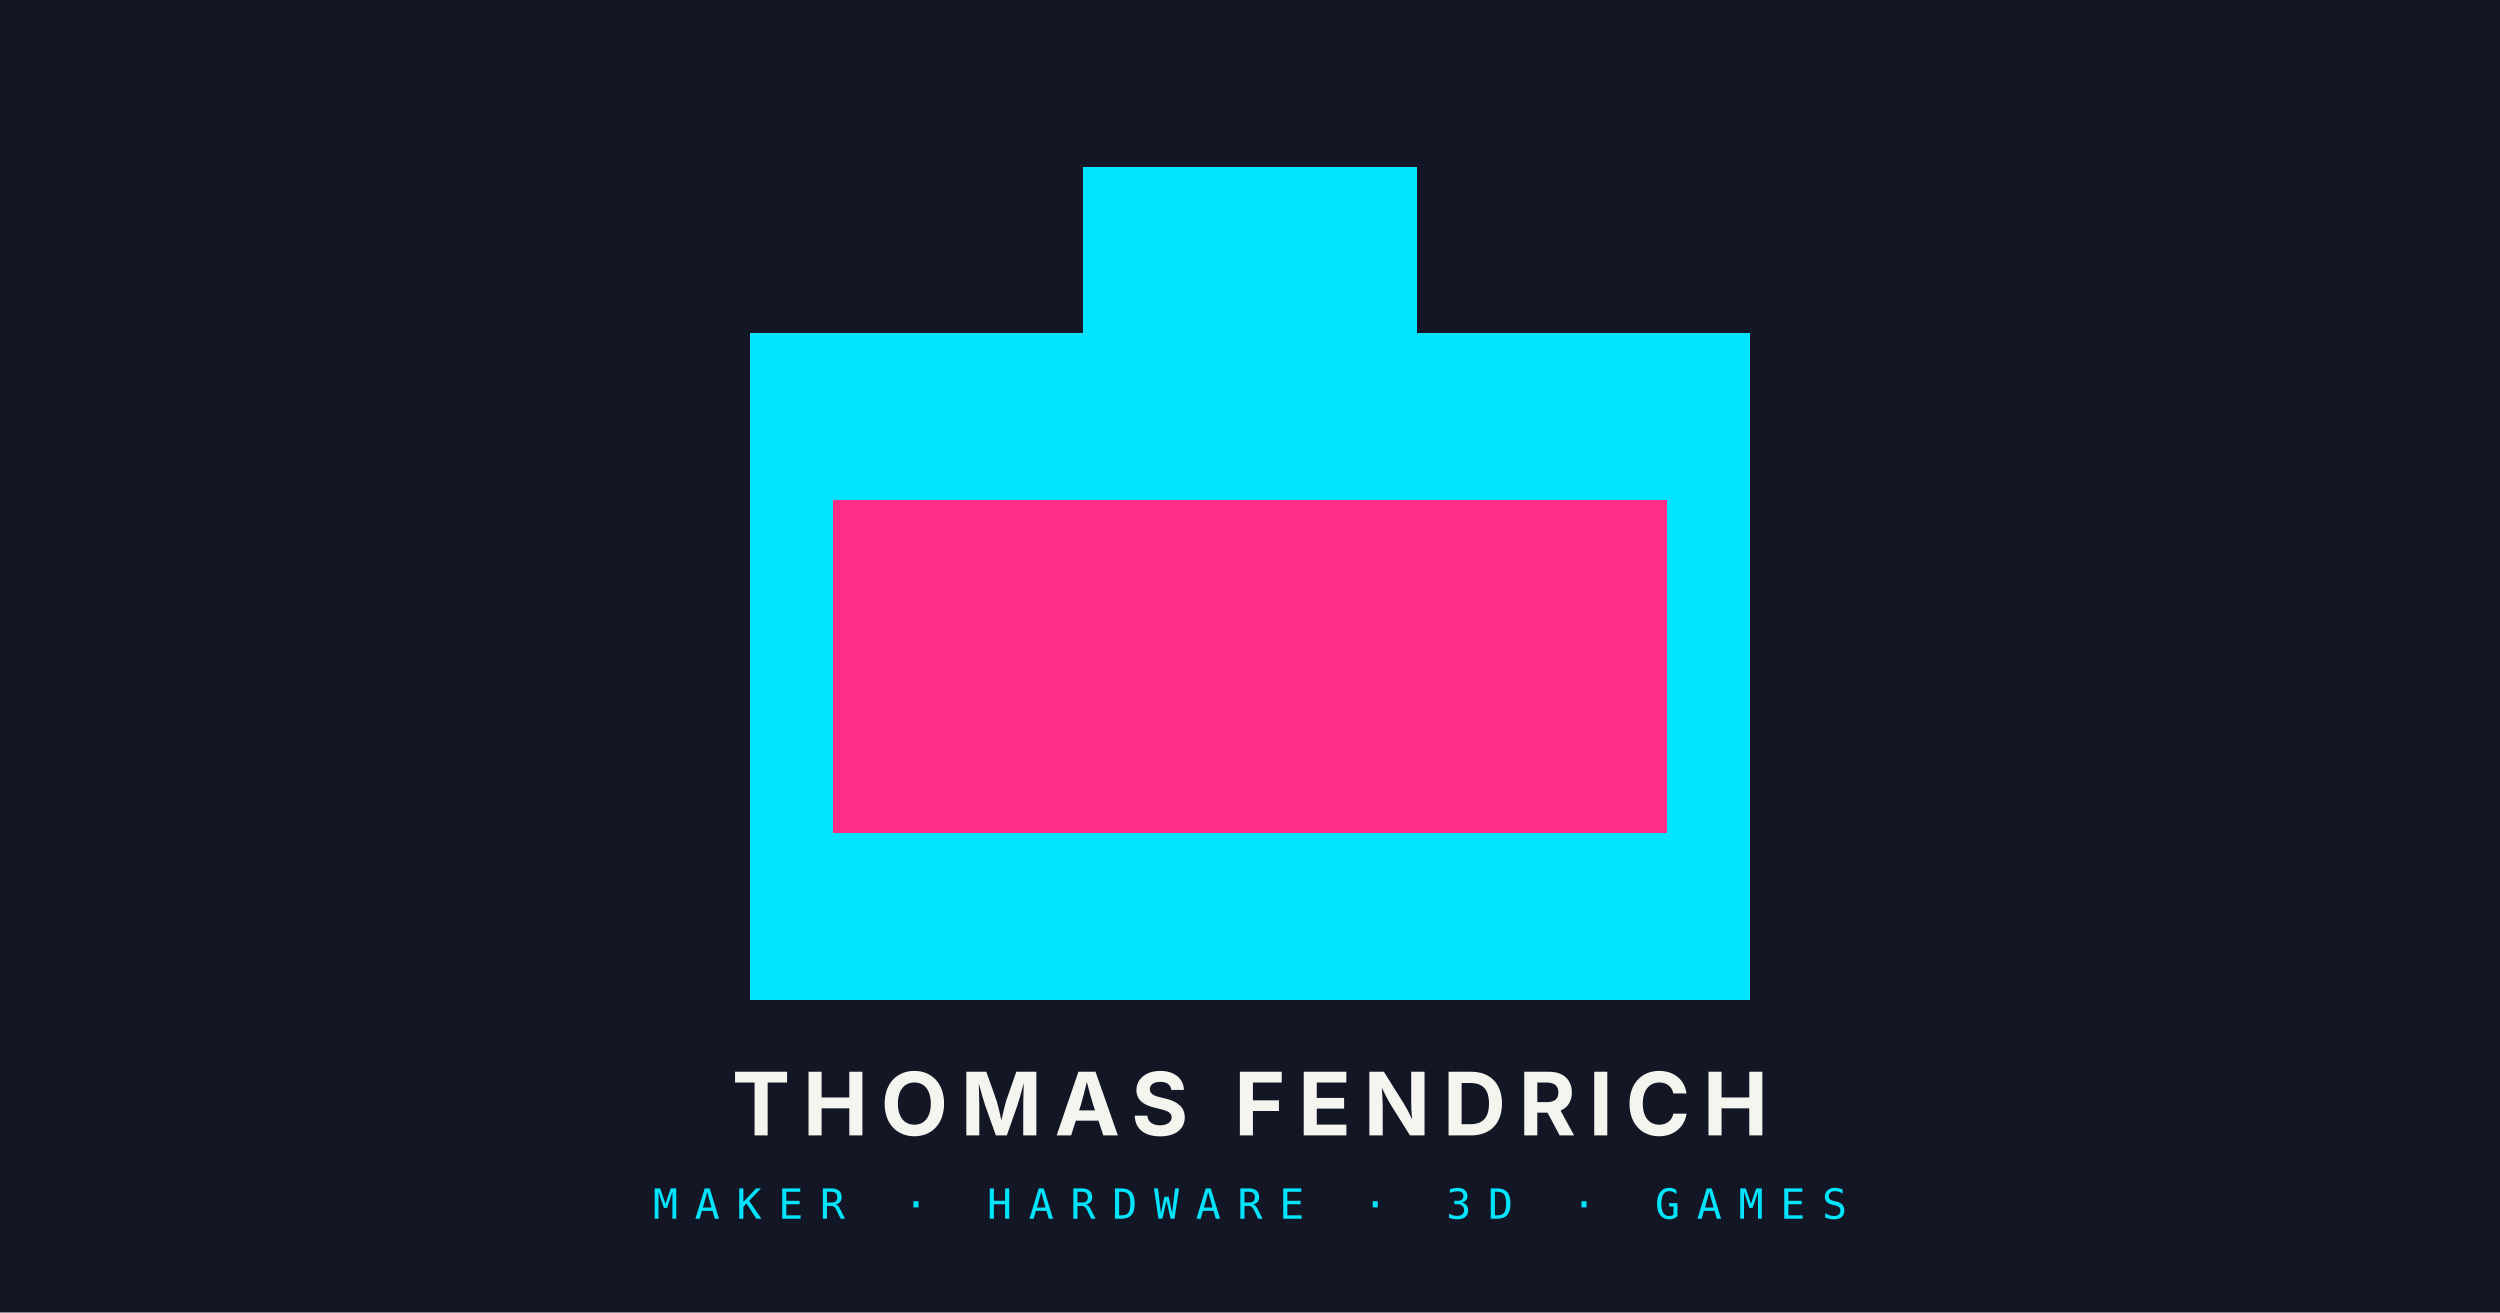
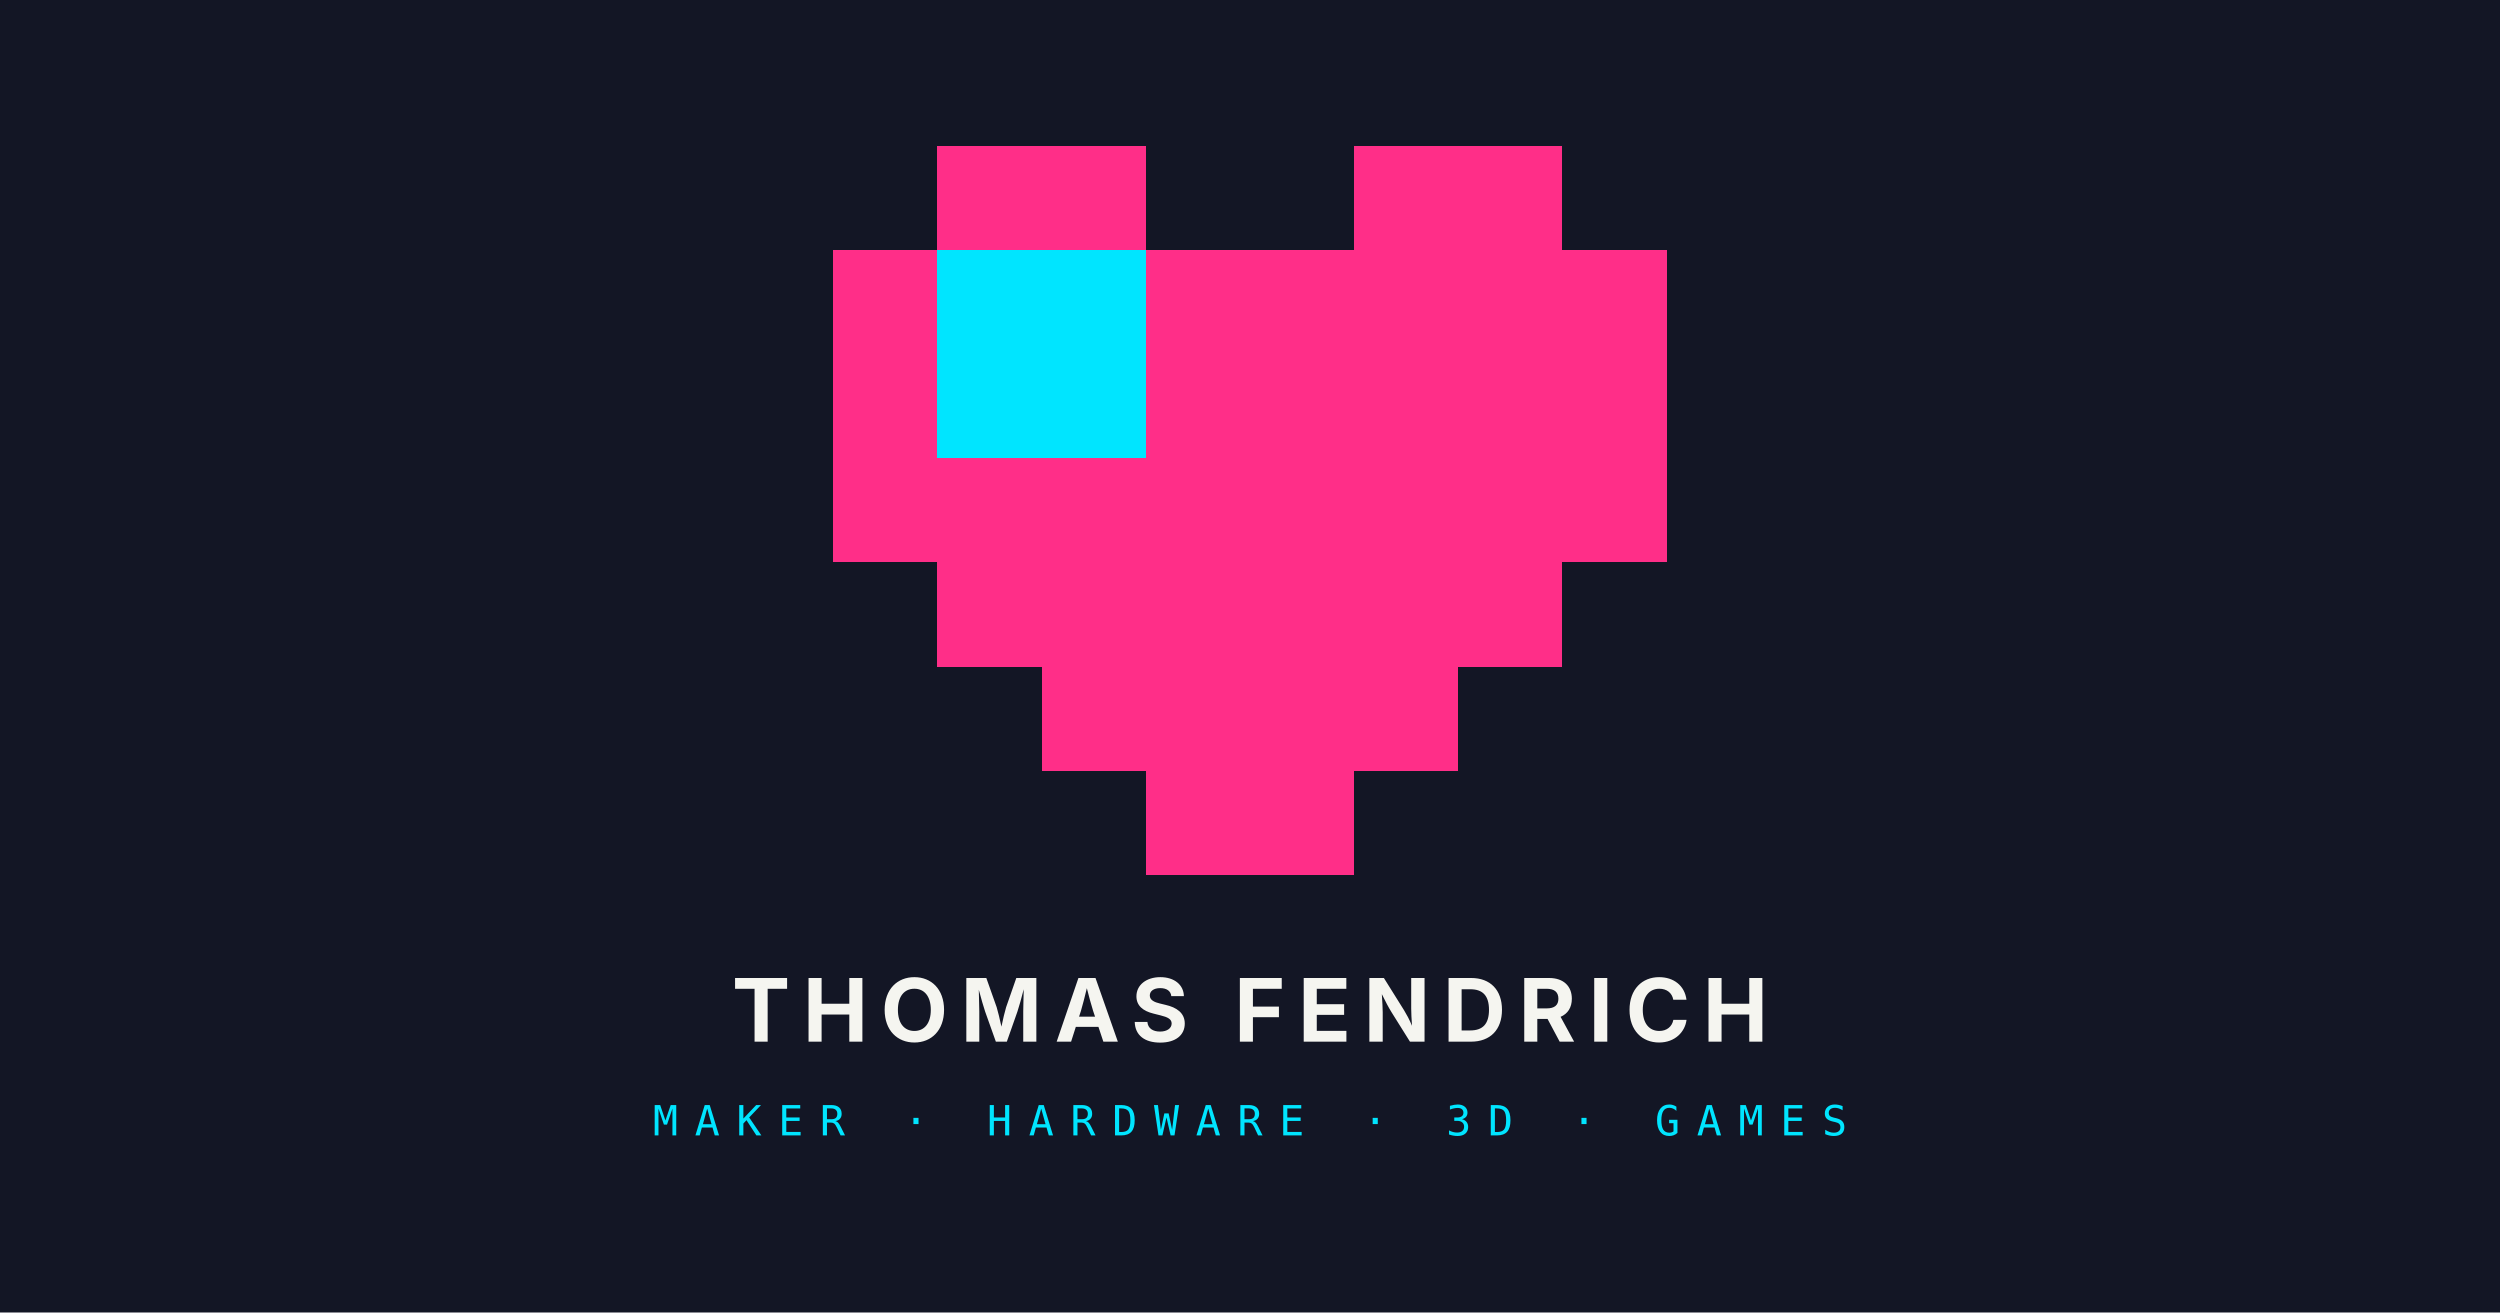
<svg xmlns="http://www.w3.org/2000/svg" viewBox="0 0 1200 630">
  <rect width="1200" height="630" fill="#131625" />
  <g shape-rendering="crispEdges">
-     <rect x="520" y="80" width="160" height="80" fill="#00e5ff" />
-     <rect x="360" y="160" width="480" height="320" fill="#00e5ff" />
-     <rect x="400" y="240" width="400" height="160" fill="#ff2e88" />
+     <g fill="#ff2e88">
+       <rect x="450" y="70" width="100" height="50" />
+       <rect x="650" y="70" width="100" height="50" />
+       <rect x="400" y="120" width="400" height="150" />
+       <rect x="450" y="270" width="300" height="50" />
+       <rect x="500" y="320" width="200" height="50" />
+       <rect x="550" y="370" width="100" height="50" />
+     </g>
+     <rect x="450" y="120" width="100" height="100" fill="#00e5ff" />
  </g>
-   <text x="600" y="545" text-anchor="middle" fill="#f5f5f0" font-family="Inter, Arial, sans-serif" font-size="42" font-weight="700" letter-spacing="6">THOMAS FENDRICH</text>
-   <text x="600" y="585" text-anchor="middle" fill="#00e5ff" font-family="'JetBrains Mono', monospace" font-size="20" letter-spacing="8">MAKER · HARDWARE · 3D · GAMES</text>
+   <text x="600" y="500" text-anchor="middle" fill="#f5f5f0" font-family="Inter, Arial, sans-serif" font-size="42" font-weight="700" letter-spacing="6">THOMAS FENDRICH</text>
+   <text x="600" y="545" text-anchor="middle" fill="#00e5ff" font-family="'JetBrains Mono', monospace" font-size="20" letter-spacing="8">MAKER · HARDWARE · 3D · GAMES</text>
</svg>
